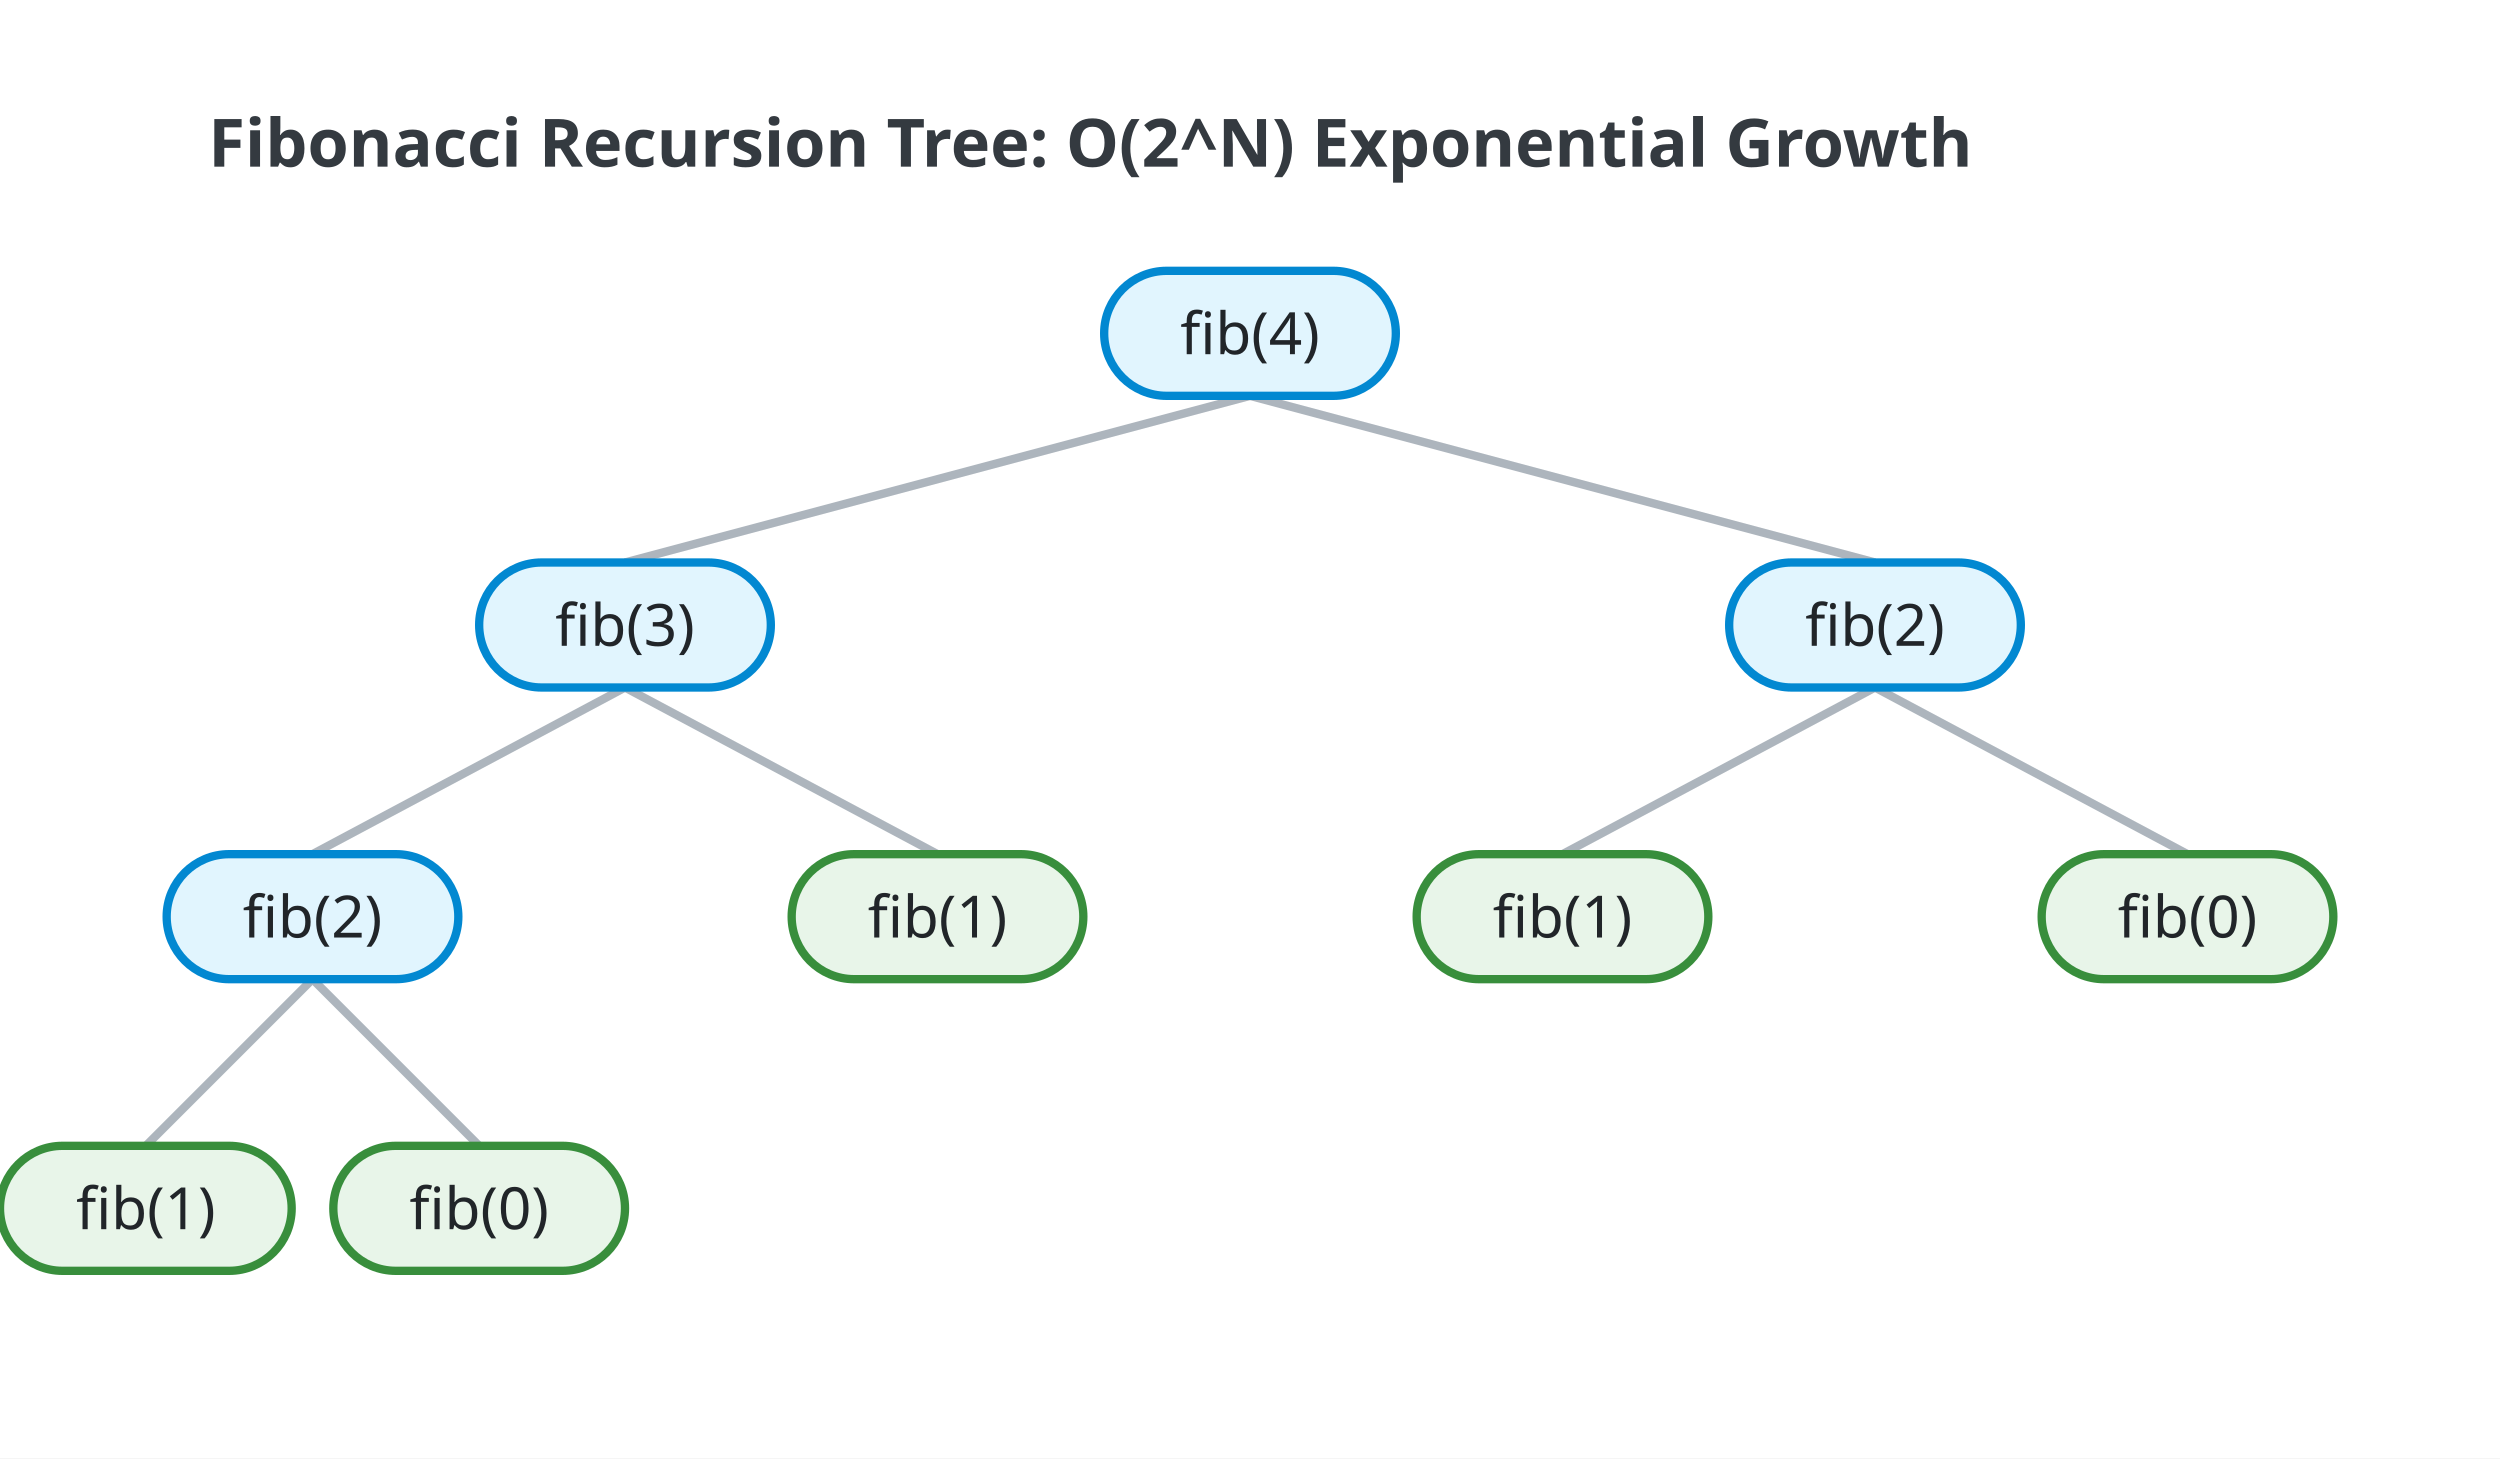
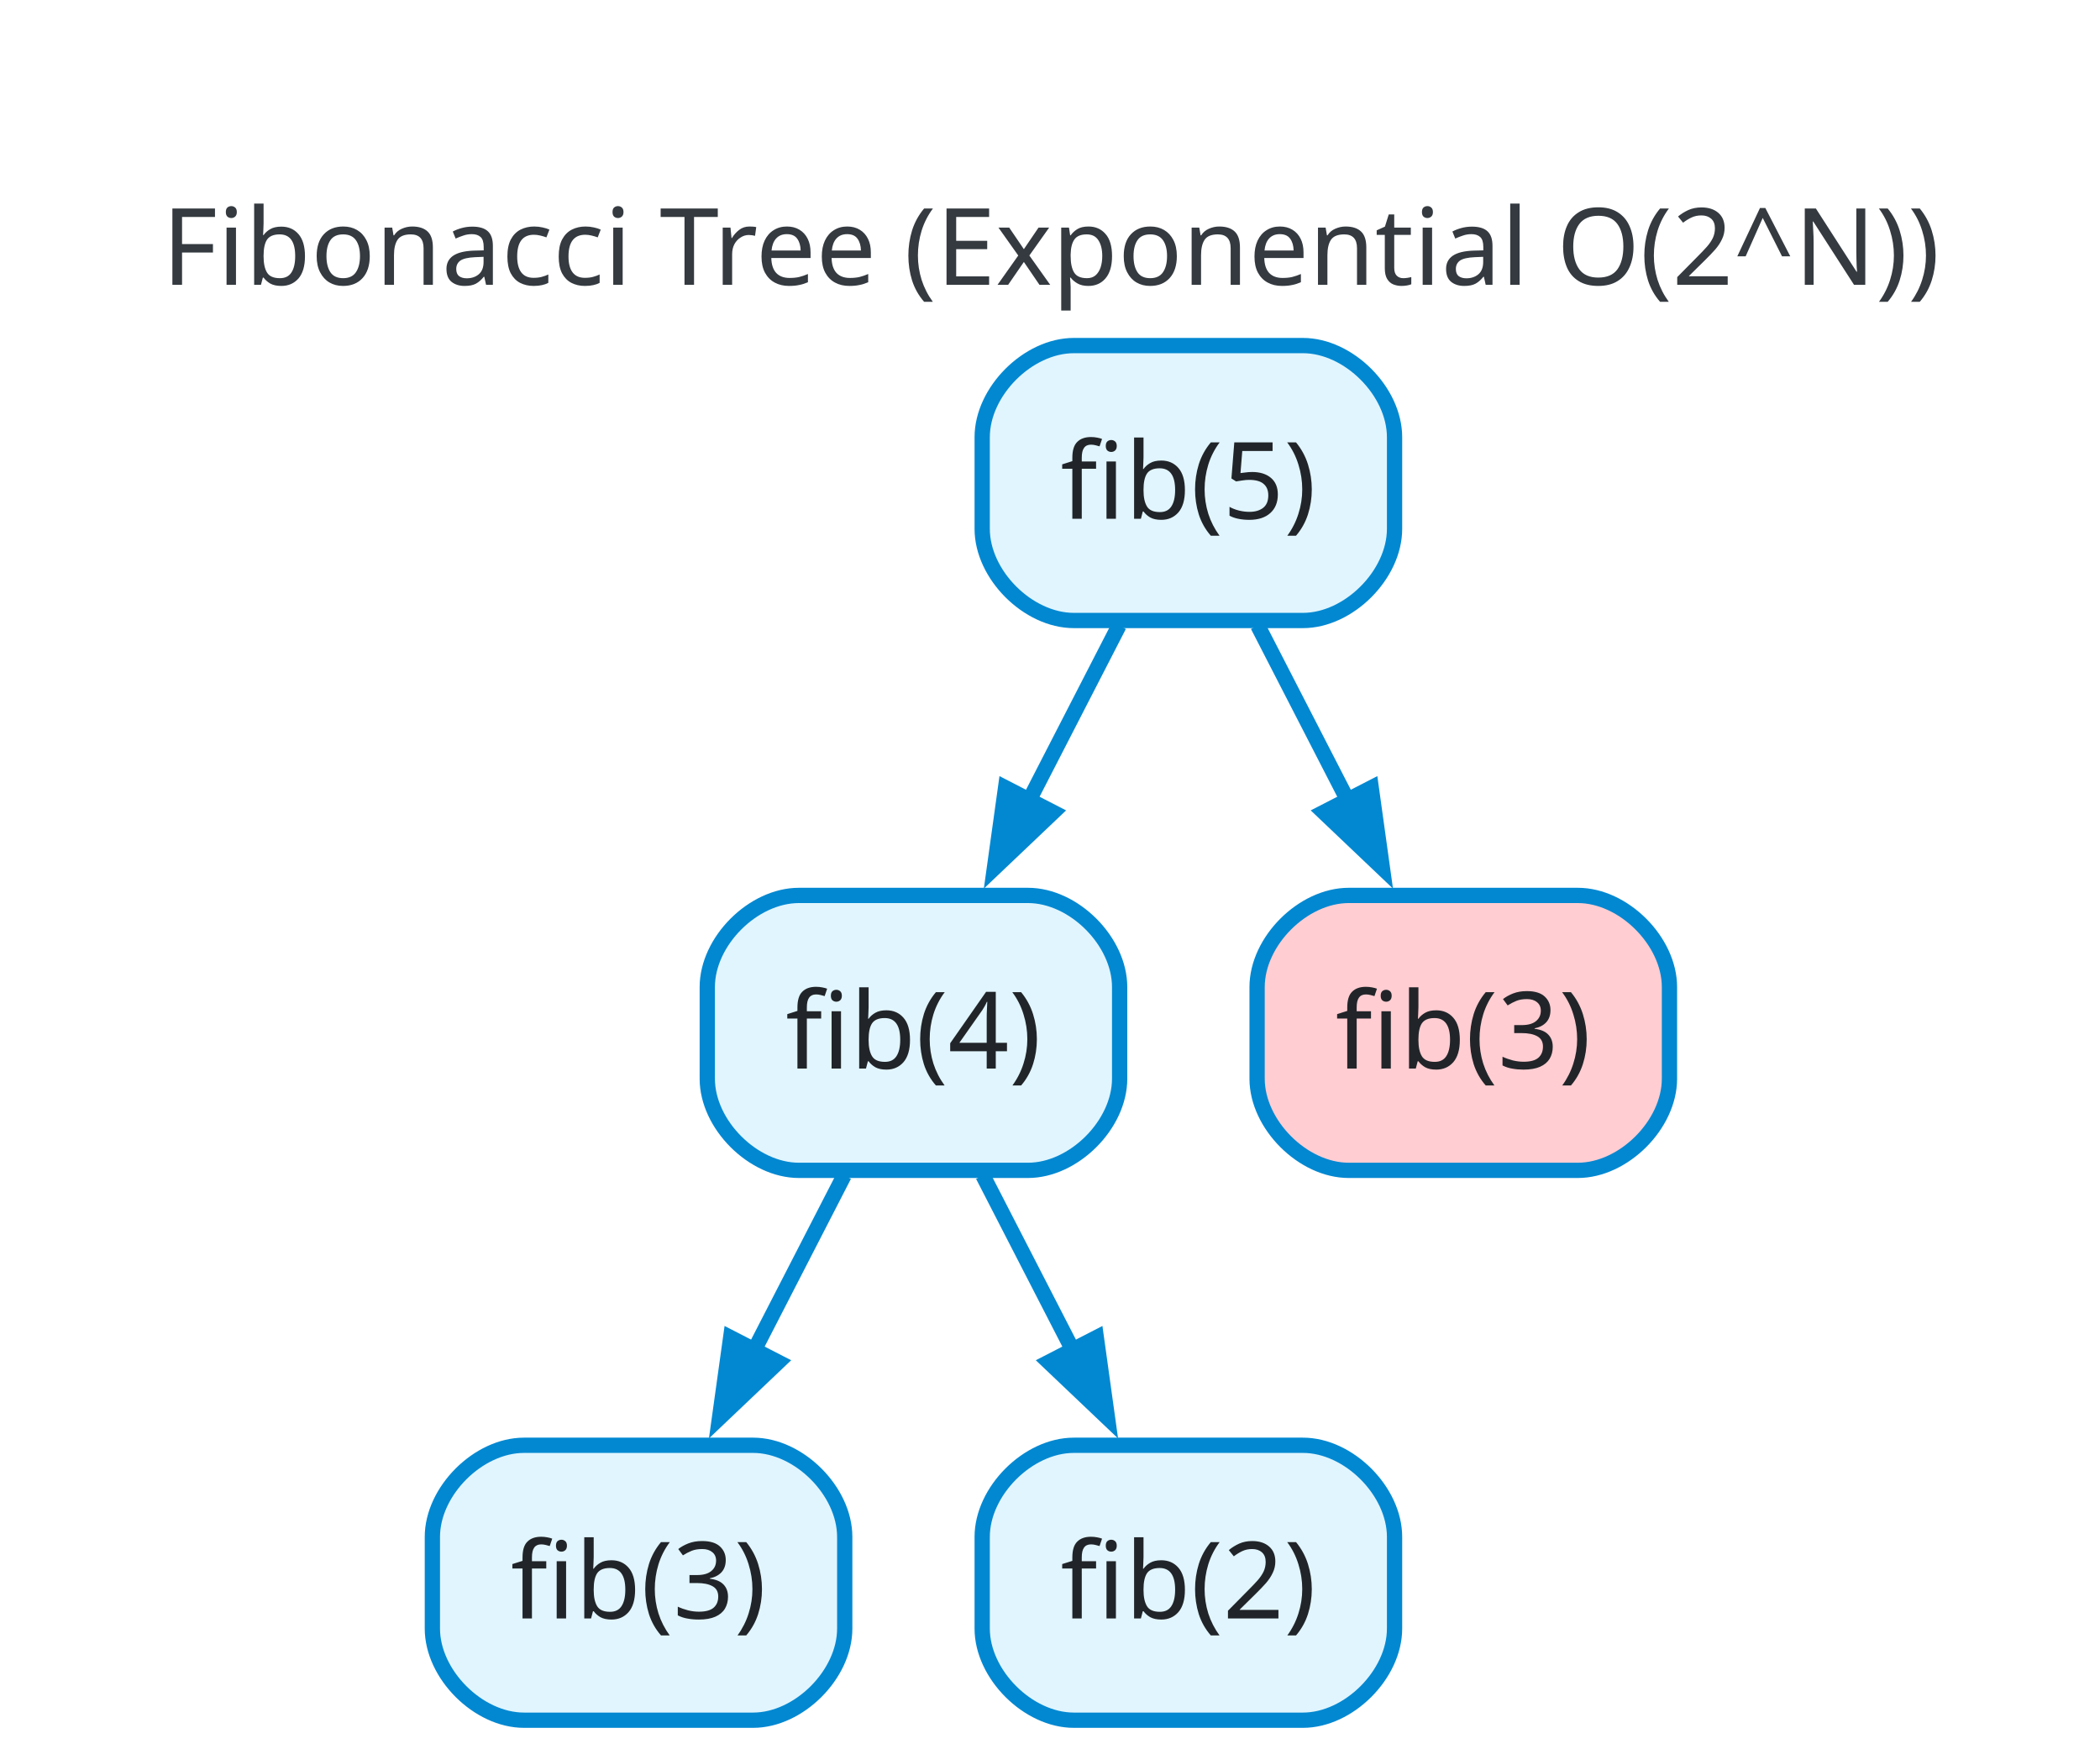
- <svg xmlns="http://www.w3.org/2000/svg" width="600" height="350">
-   <rect width="100%" height="100%" fill="#ffffff" />
-   <style>
-   .title { font-family: sans-serif; font-size: 16px; font-weight: bold; fill: #343a40; }
-   .text { font-family: sans-serif; font-size: 14px; fill: #212529; }
-   .mono { font-family: monospace; font-size: 14px; fill: #e63946; font-weight: bold; }
-   .addr { font-family: monospace; font-size: 12px; fill: #6c757d; }
-   .node { fill: #e1f5fe; stroke: #0288d1; stroke-width: 2; }
-   .node-memo { fill: #ffe0b2; stroke: #f57c00; stroke-width: 2; }
-   .node-base { fill: #e8f5e9; stroke: #388e3c; stroke-width: 2; }
-   .box { fill: #f8f9fa; stroke: #adb5bd; stroke-width: 2; }
-   .box-pivot { fill: #ffcdd2; stroke: #d32f2f; stroke-width: 2; }
-   .box-sorted { fill: #c8e6c9; stroke: #388e3c; stroke-width: 2; }
- </style>
-   <text class="title" x="50" y="40">Fibonacci Recursion Tree: O(2^N) Exponential Growth</text>
-   <line x1="300" y1="95" x2="150" y2="135" stroke="#adb5bd" stroke-width="2" />
-   <line x1="300" y1="95" x2="450" y2="135" stroke="#adb5bd" stroke-width="2" />
-   <line x1="150" y1="165" x2="75" y2="205" stroke="#adb5bd" stroke-width="2" />
-   <line x1="150" y1="165" x2="225" y2="205" stroke="#adb5bd" stroke-width="2" />
-   <line x1="450" y1="165" x2="375" y2="205" stroke="#adb5bd" stroke-width="2" />
-   <line x1="450" y1="165" x2="525" y2="205" stroke="#adb5bd" stroke-width="2" />
-   <line x1="75" y1="235" x2="35" y2="275" stroke="#adb5bd" stroke-width="2" />
-   <line x1="75" y1="235" x2="115" y2="275" stroke="#adb5bd" stroke-width="2" />
-   <rect x="265" y="65" width="70" height="30" rx="15" class="node" />
-   <text x="300" y="85" class="text" text-anchor="middle">fib(4)</text>
-   <rect x="115" y="135" width="70" height="30" rx="15" class="node" />
-   <text x="150" y="155" class="text" text-anchor="middle">fib(3)</text>
-   <rect x="415" y="135" width="70" height="30" rx="15" class="node" />
-   <text x="450" y="155" class="text" text-anchor="middle">fib(2)</text>
-   <rect x="40" y="205" width="70" height="30" rx="15" class="node" />
-   <text x="75" y="225" class="text" text-anchor="middle">fib(2)</text>
-   <rect x="190" y="205" width="70" height="30" rx="15" class="node-base" />
-   <text x="225" y="225" class="text" text-anchor="middle">fib(1)</text>
-   <rect x="340" y="205" width="70" height="30" rx="15" class="node-base" />
-   <text x="375" y="225" class="text" text-anchor="middle">fib(1)</text>
-   <rect x="490" y="205" width="70" height="30" rx="15" class="node-base" />
-   <text x="525" y="225" class="text" text-anchor="middle">fib(0)</text>
-   <rect x="0" y="275" width="70" height="30" rx="15" class="node-base" />
-   <text x="35" y="295" class="text" text-anchor="middle">fib(1)</text>
-   <rect x="80" y="275" width="70" height="30" rx="15" class="node-base" />
-   <text x="115" y="295" class="text" text-anchor="middle">fib(0)</text>
+ <svg xmlns="http://www.w3.org/2000/svg" width="275pt" height="229pt" viewBox="0.00 0.00 275.00 229.00">
+   <g id="graph0" class="graph" transform="scale(1 1) rotate(0) translate(4 225.25)">
+     <polygon fill="white" stroke="none" points="-4,4 -4,-225.25 271.25,-225.25 271.25,4 -4,4" />
+     <text xml:space="preserve" text-anchor="middle" x="133.62" y="-187.95" font-family="sans-serif" font-size="14.00" fill="#343a40">Fibonacci Tree (Exponential O(2^N))</text>
+     <g id="node1" class="node">
+       <path fill="#e1f5fe" stroke="#0288d1" stroke-width="2" d="M166.62,-180C166.62,-180 136.62,-180 136.62,-180 130.62,-180 124.62,-174 124.62,-168 124.62,-168 124.62,-156 124.62,-156 124.62,-150 130.62,-144 136.62,-144 136.62,-144 166.62,-144 166.62,-144 172.62,-144 178.62,-150 178.62,-156 178.62,-156 178.62,-168 178.62,-168 178.62,-174 172.62,-180 166.62,-180" />
+       <text xml:space="preserve" text-anchor="middle" x="151.62" y="-157.32" font-family="sans-serif" font-size="14.00" fill="#212529">fib(5)</text>
+     </g>
+     <g id="node2" class="node">
+       <path fill="#e1f5fe" stroke="#0288d1" stroke-width="2" d="M130.62,-108C130.62,-108 100.62,-108 100.62,-108 94.62,-108 88.62,-102 88.62,-96 88.62,-96 88.62,-84 88.62,-84 88.62,-78 94.62,-72 100.62,-72 100.62,-72 130.62,-72 130.62,-72 136.62,-72 142.62,-78 142.62,-84 142.62,-84 142.62,-96 142.62,-96 142.62,-102 136.62,-108 130.62,-108" />
+       <text xml:space="preserve" text-anchor="middle" x="115.62" y="-85.33" font-family="sans-serif" font-size="14.00" fill="#212529">fib(4)</text>
+     </g>
+     <g id="edge1" class="edge">
+       <path fill="none" stroke="#0288d1" stroke-width="2" d="M142.54,-143.34C138.94,-136.34 134.71,-128.12 130.68,-120.28" />
+       <polygon fill="#0288d1" stroke="#0288d1" stroke-width="2" points="133.9,-118.89 126.22,-111.59 127.68,-122.09 133.9,-118.89" />
+     </g>
+     <g id="node4" class="node">
+       <path fill="#ffcdd2" stroke="#0288d1" stroke-width="2" d="M202.62,-108C202.62,-108 172.62,-108 172.62,-108 166.62,-108 160.62,-102 160.62,-96 160.62,-96 160.62,-84 160.62,-84 160.62,-78 166.62,-72 172.62,-72 172.62,-72 202.62,-72 202.62,-72 208.62,-72 214.62,-78 214.62,-84 214.62,-84 214.62,-96 214.62,-96 214.62,-102 208.62,-108 202.62,-108" />
+       <text xml:space="preserve" text-anchor="middle" x="187.62" y="-85.33" font-family="sans-serif" font-size="14.00" fill="#212529">fib(3)</text>
+     </g>
+     <g id="edge2" class="edge">
+       <path fill="none" stroke="#0288d1" stroke-width="2" d="M160.71,-143.34C164.31,-136.34 168.54,-128.12 172.57,-120.28" />
+       <polygon fill="#0288d1" stroke="#0288d1" stroke-width="2" points="175.57,-122.09 177.03,-111.59 169.35,-118.89 175.57,-122.09" />
+     </g>
+     <g id="node3" class="node">
+       <path fill="#e1f5fe" stroke="#0288d1" stroke-width="2" d="M94.62,-36C94.62,-36 64.62,-36 64.62,-36 58.62,-36 52.62,-30 52.62,-24 52.62,-24 52.62,-12 52.62,-12 52.62,-6 58.62,0 64.62,0 64.62,0 94.62,0 94.62,0 100.62,0 106.62,-6 106.62,-12 106.62,-12 106.62,-24 106.62,-24 106.62,-30 100.62,-36 94.62,-36" />
+       <text xml:space="preserve" text-anchor="middle" x="79.62" y="-13.32" font-family="sans-serif" font-size="14.00" fill="#212529">fib(3)</text>
+     </g>
+     <g id="edge3" class="edge">
+       <path fill="none" stroke="#0288d1" stroke-width="2" d="M106.54,-71.34C102.94,-64.34 98.71,-56.12 94.68,-48.28" />
+       <polygon fill="#0288d1" stroke="#0288d1" stroke-width="2" points="97.9,-46.89 90.22,-39.59 91.68,-50.09 97.9,-46.89" />
+     </g>
+     <g id="node5" class="node">
+       <path fill="#e1f5fe" stroke="#0288d1" stroke-width="2" d="M166.62,-36C166.62,-36 136.62,-36 136.62,-36 130.62,-36 124.62,-30 124.62,-24 124.62,-24 124.62,-12 124.62,-12 124.62,-6 130.62,0 136.62,0 136.62,0 166.62,0 166.62,0 172.62,0 178.62,-6 178.62,-12 178.62,-12 178.62,-24 178.62,-24 178.62,-30 172.62,-36 166.62,-36" />
+       <text xml:space="preserve" text-anchor="middle" x="151.62" y="-13.32" font-family="sans-serif" font-size="14.00" fill="#212529">fib(2)</text>
+     </g>
+     <g id="edge4" class="edge">
+       <path fill="none" stroke="#0288d1" stroke-width="2" d="M124.71,-71.34C128.31,-64.34 132.54,-56.12 136.57,-48.28" />
+       <polygon fill="#0288d1" stroke="#0288d1" stroke-width="2" points="139.57,-50.09 141.03,-39.59 133.35,-46.89 139.57,-50.09" />
+     </g>
+   </g>
</svg>
